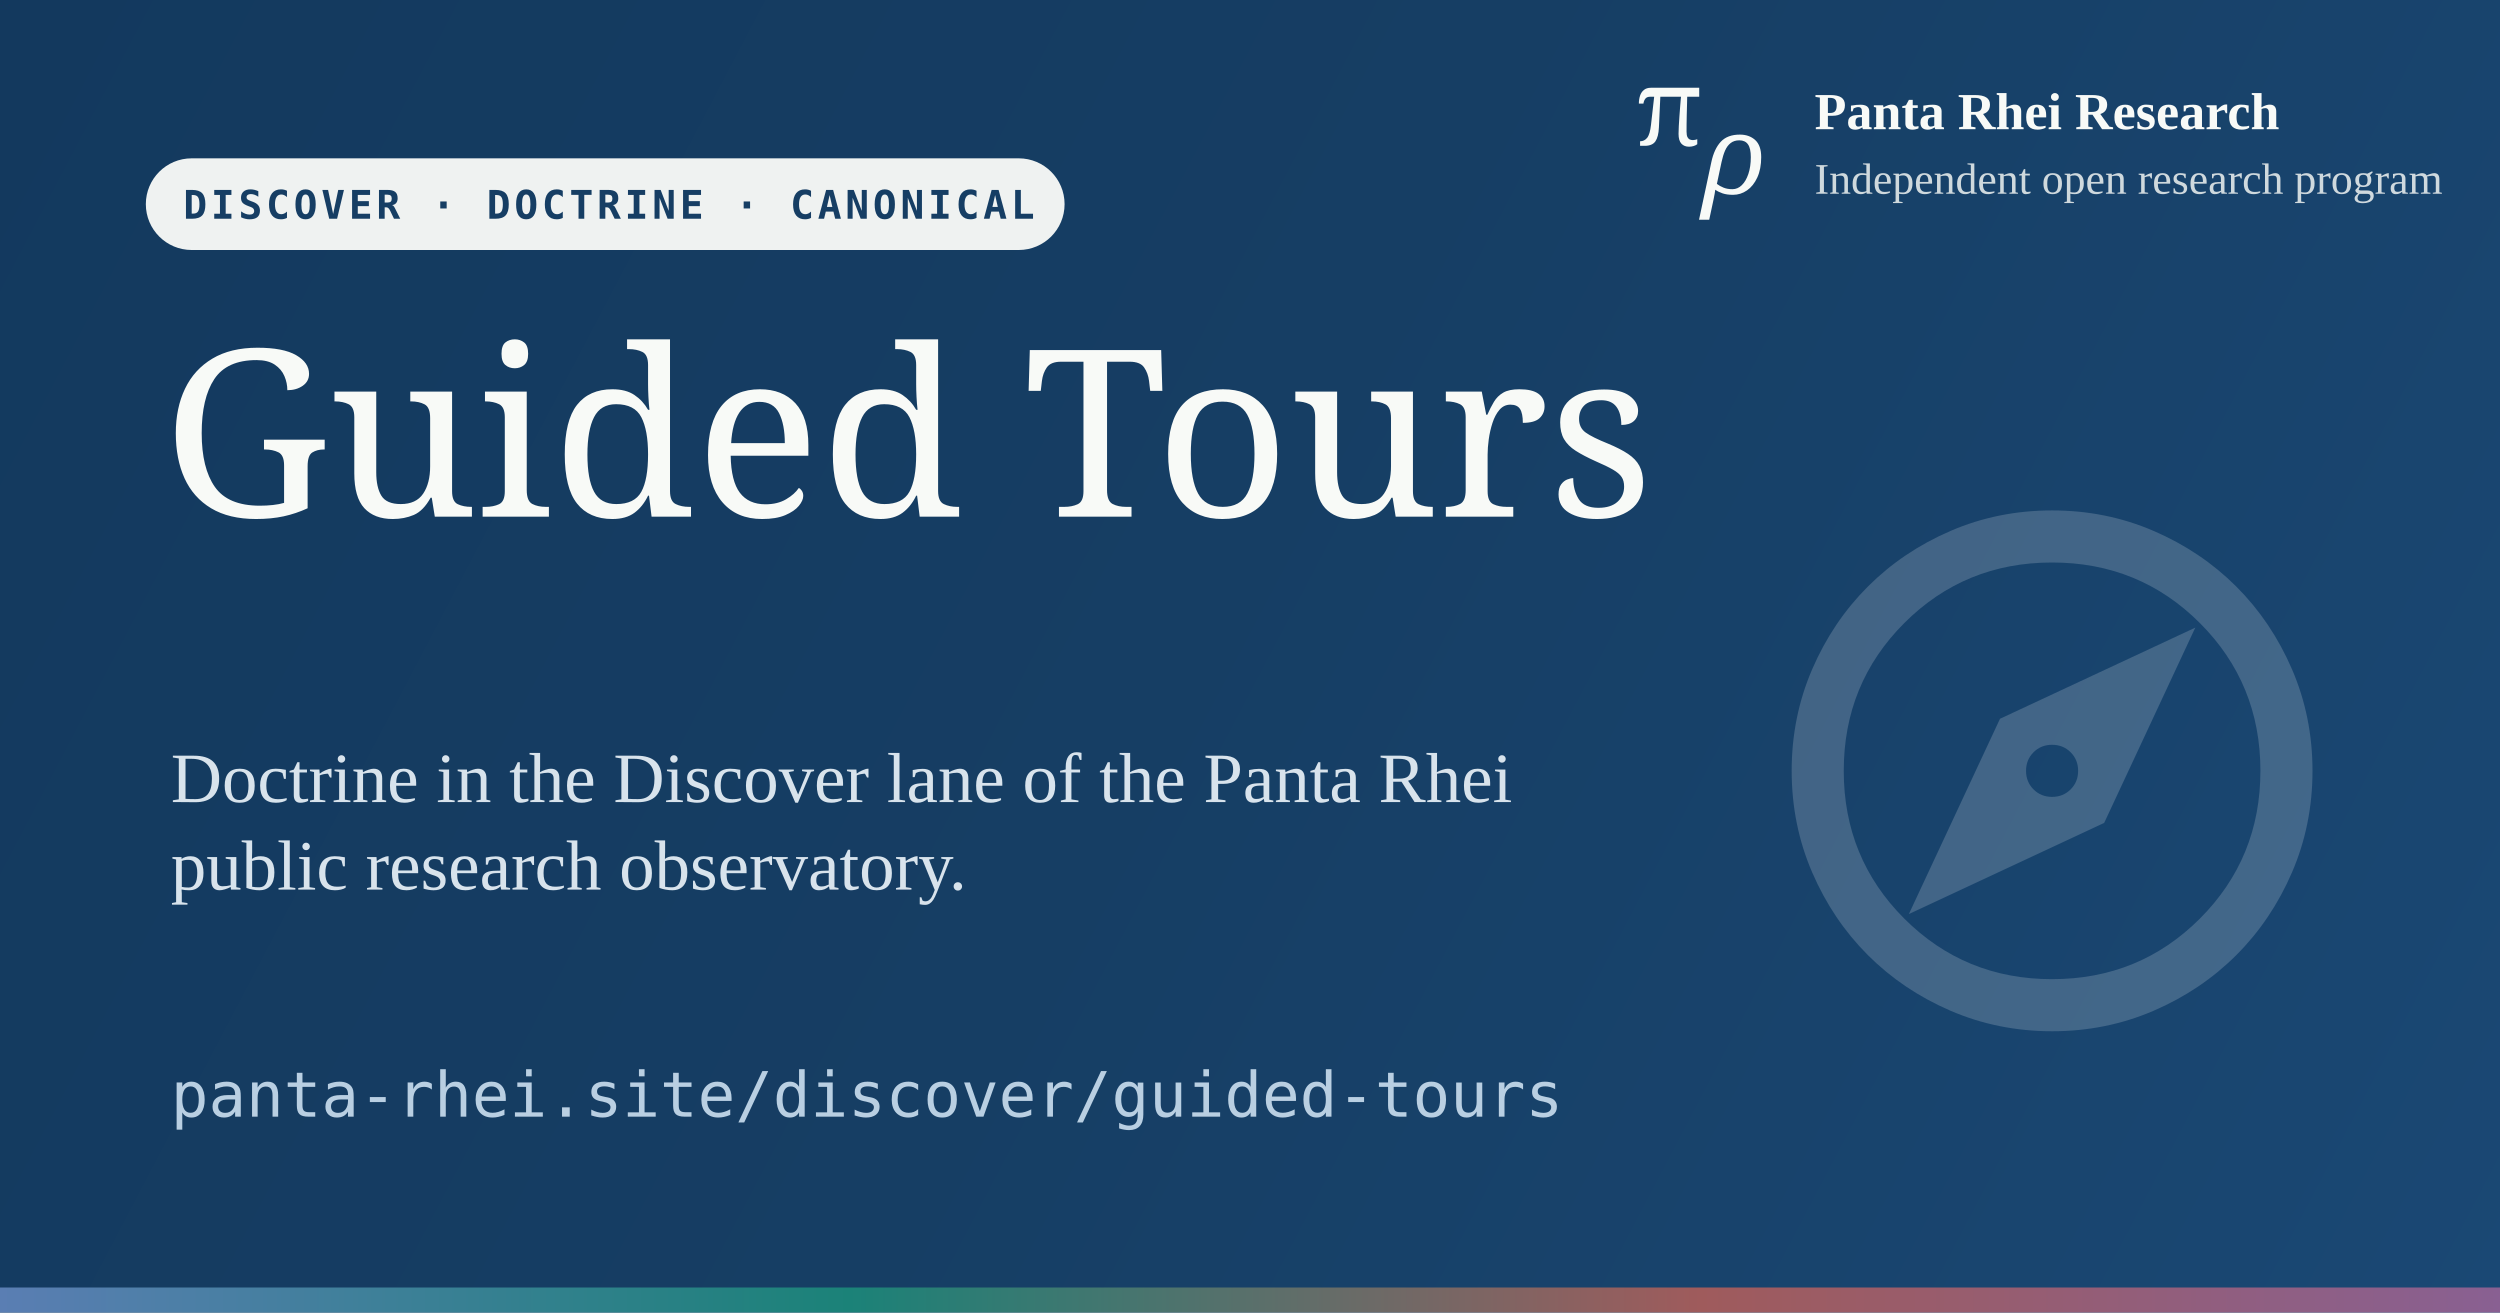
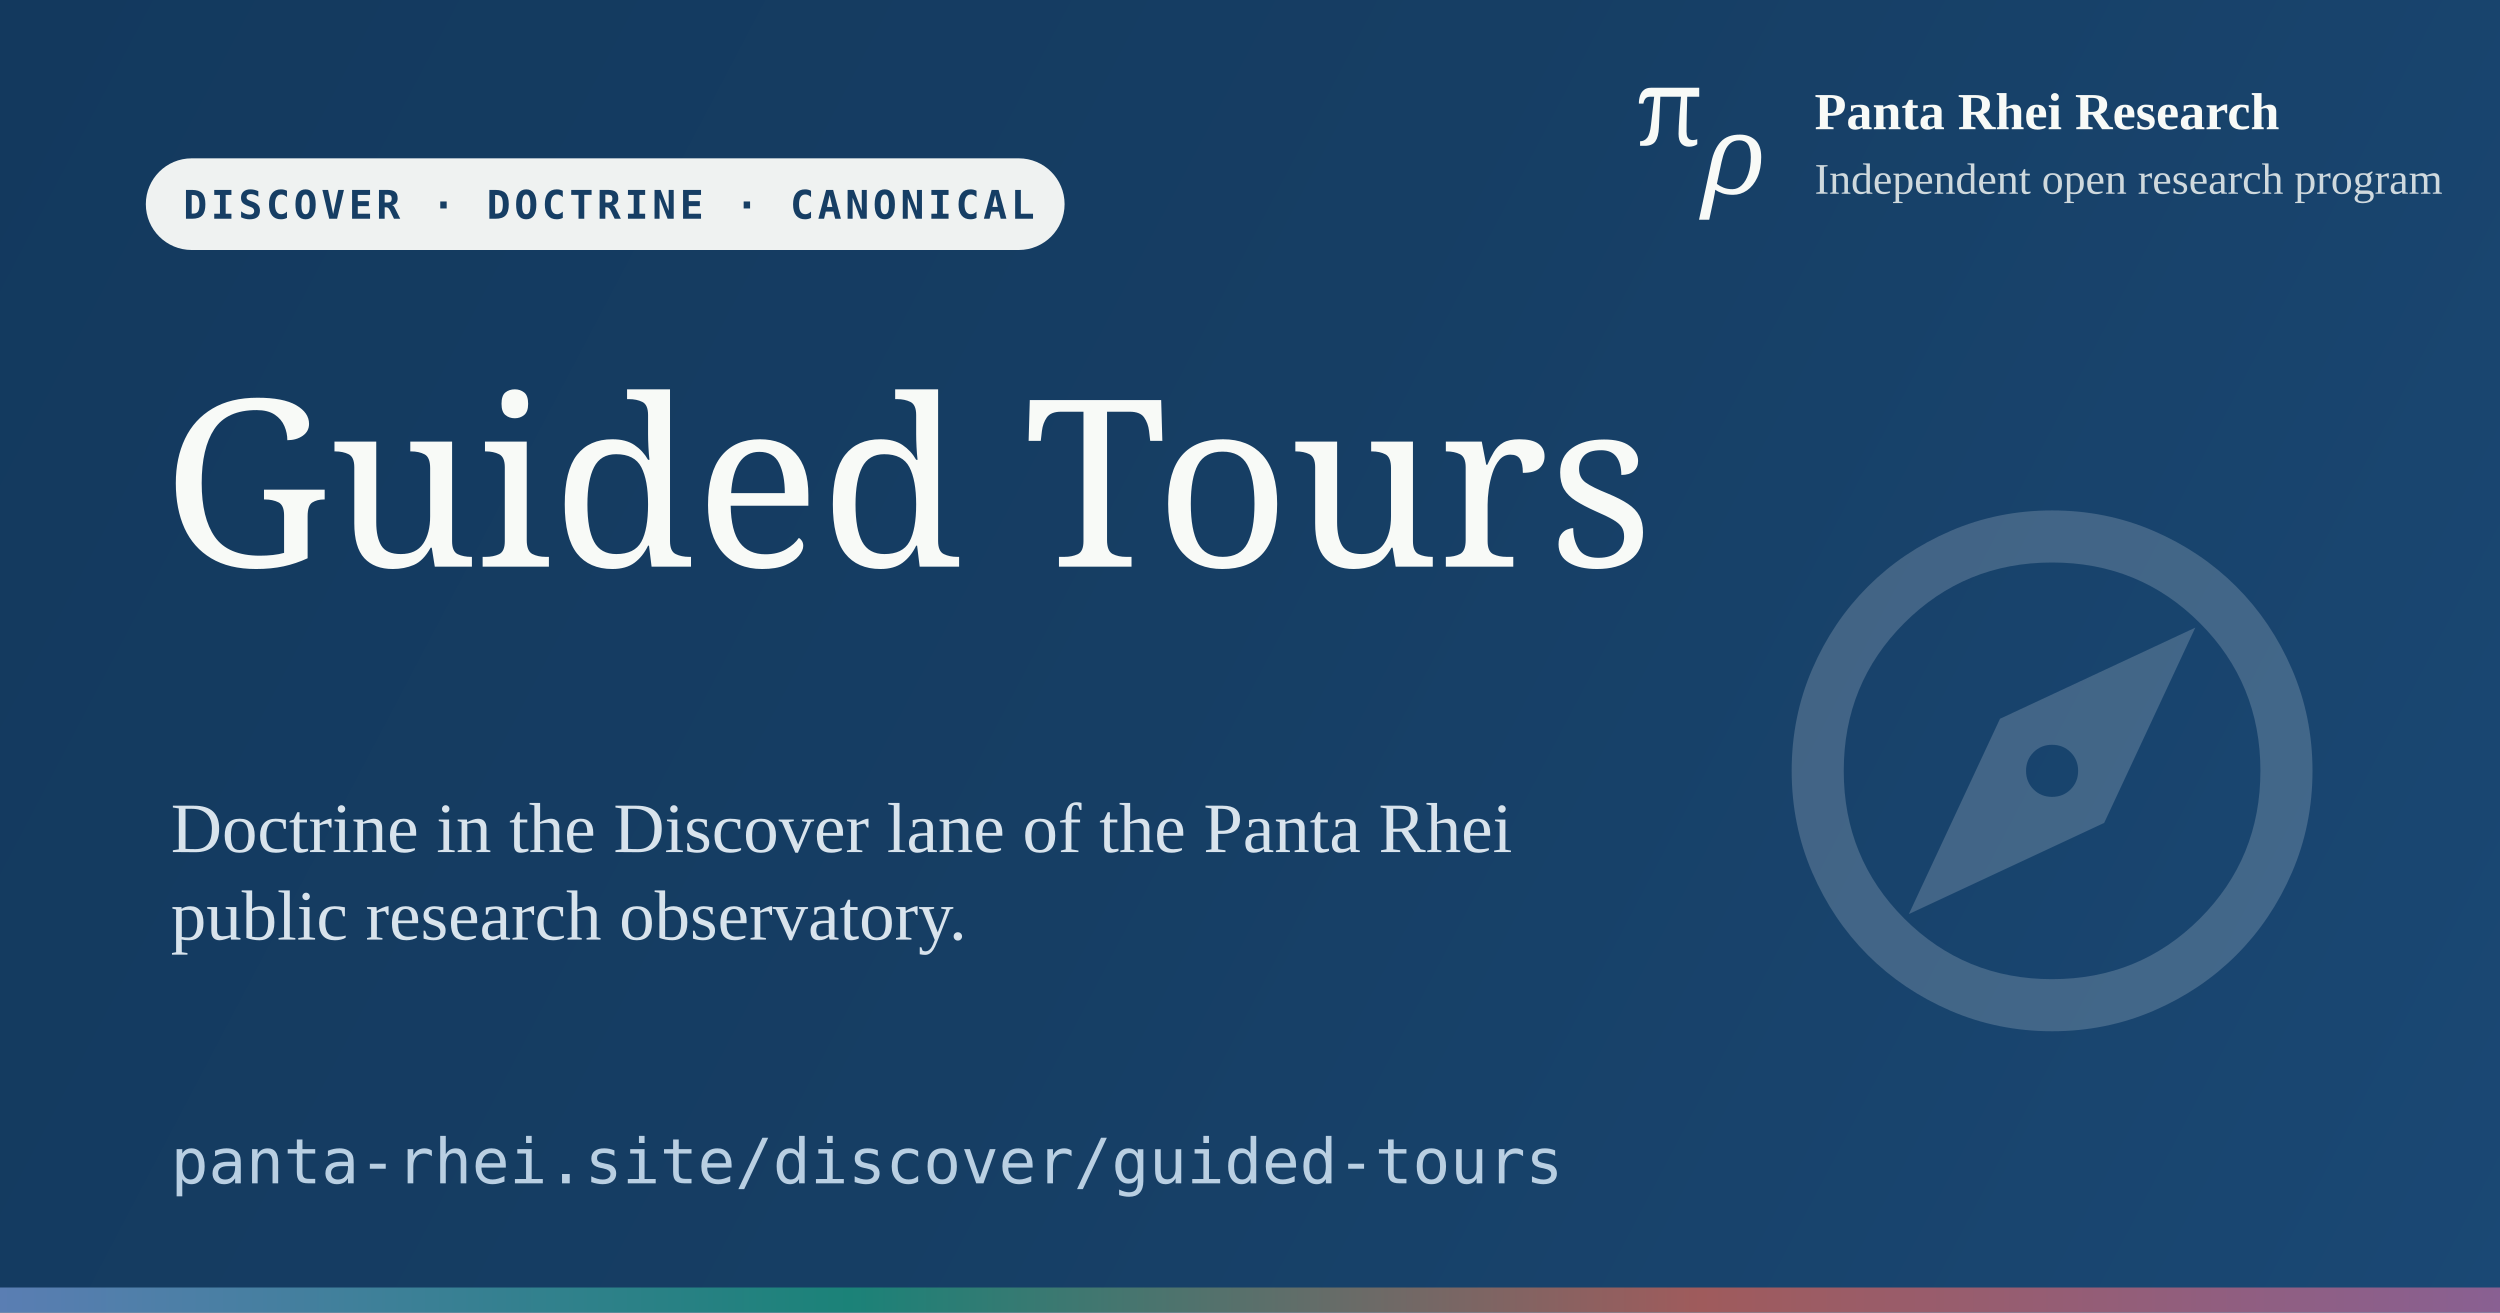
<svg xmlns="http://www.w3.org/2000/svg" width="1200" height="630" viewBox="0 0 1200 630" role="img" aria-label="Panta Rhei preview card for Guided Tours.">
  <defs>
    <style>
      @font-face { font-family: "EB Garamond OG"; src: url("../fonts-local/EBGaramond-Regular.ttf"); }
      @font-face { font-family: "Source Sans 3 OG"; src: url("../fonts-local/SourceSans3-Regular.ttf"); }
      @font-face { font-family: "Source Code Pro OG"; src: url("../fonts-local/SourceCodePro-Regular.ttf"); }
    </style>
    <linearGradient id="spectrum-rule" x1="0" y1="0" x2="1200" y2="0" gradientUnits="userSpaceOnUse">
      <stop offset="0%" stop-color="#5A7EB3" />
      <stop offset="34%" stop-color="#1B8278" />
      <stop offset="68%" stop-color="#9F5B5C" />
      <stop offset="100%" stop-color="#896092" />
    </linearGradient>
  </defs>
  <linearGradient id="panta-og-dark-gradient" x1="0" y1="0" x2="1200" y2="630" gradientUnits="userSpaceOnUse">
    <stop offset="0%" stop-color="#13395E" />
    <stop offset="48%" stop-color="#163E64" />
    <stop offset="100%" stop-color="#1A4874" />
  </linearGradient>
  <rect width="1200" height="630" fill="url(#panta-og-dark-gradient)" />
  <rect x="0" y="618" width="1200" height="12" fill="url(#spectrum-rule)" />
  <svg x="835" y="220" width="300" height="300" viewBox="0 -960 960 960" opacity="0.18" aria-hidden="true">
    <path d="m260-260 300-140 140-300-300 140-140 300Zm220-180q-17 0-28.5-11.5T440-480q0-17 11.5-28.5T480-520q17 0 28.5 11.5T520-480q0 17-11.5 28.5T480-440Zm0 360q-83 0-156-31.5T197-197q-54-54-85.5-127T80-480q0-83 31.5-156T197-763q54-54 127-85.5T480-880q83 0 156 31.5T763-763q54 54 85.5 127T880-480q0 83-31.5 156T763-197q-54 54-127 85.5T480-80Zm0-80q134 0 227-93t93-227q0-134-93-227t-227-93q-134 0-227 93t-93 227q0 134 93 227t227 93Zm0-320Z" fill="#FFFFFF" />
  </svg>
  <g transform="translate(785 26)" fill="#F8FAF7">
    <text x="0" y="44" font-family="EB Garamond OG, Georgia, serif" font-size="52" font-weight="400">π</text>
    <text x="31" y="67" font-family="EB Garamond OG, Georgia, serif" font-size="52" font-style="italic" font-weight="400">ρ</text>
    <text x="86" y="36" font-family="Source Sans 3 OG, Inter, Arial, sans-serif" font-size="25" font-weight="700">Panta Rhei Research</text>
    <text x="86" y="67" font-family="Source Sans 3 OG, Inter, Arial, sans-serif" font-size="21" opacity="0.82">Independent open research program</text>
  </g>
  <g transform="translate(70 76)">
    <rect width="441" height="44" rx="22" fill="#F8FAF7" opacity="0.96" />
    <text x="18" y="29" font-family="Source Code Pro OG, ui-monospace, monospace" font-size="19" font-weight="700" letter-spacing="1.8" fill="#163E64">DISCOVER · DOCTRINE · CANONICAL</text>
  </g>
  <text font-family="EB Garamond OG, Georgia, serif" font-size="112" font-weight="400" fill="#F8FAF7">
-     <tspan x="78" y="248">Guided Tours</tspan>
+     <tspan x="78" y="272">Guided Tours</tspan>
  </text>
  <text font-family="Source Sans 3 OG, Inter, Arial, sans-serif" font-size="34" font-weight="400" fill="#D8E3EC">
-     <tspan x="82" y="385">Doctrine in the Discover lane of the Panta Rhei</tspan>
-     <tspan x="82" y="427">public research observatory.</tspan>
+     <tspan x="82" y="409">Doctrine in the Discover lane of the Panta Rhei</tspan>
+     <tspan x="82" y="451">public research observatory.</tspan>
  </text>
-   <text x="82" y="536" font-family="Source Code Pro OG, ui-monospace, monospace" font-size="30" font-weight="500" fill="#B9CFE2">panta-rhei.site/discover/guided-tours</text>
+   <text x="82" y="568" font-family="Source Code Pro OG, ui-monospace, monospace" font-size="30" font-weight="500" fill="#B9CFE2">panta-rhei.site/discover/guided-tours</text>
</svg>
